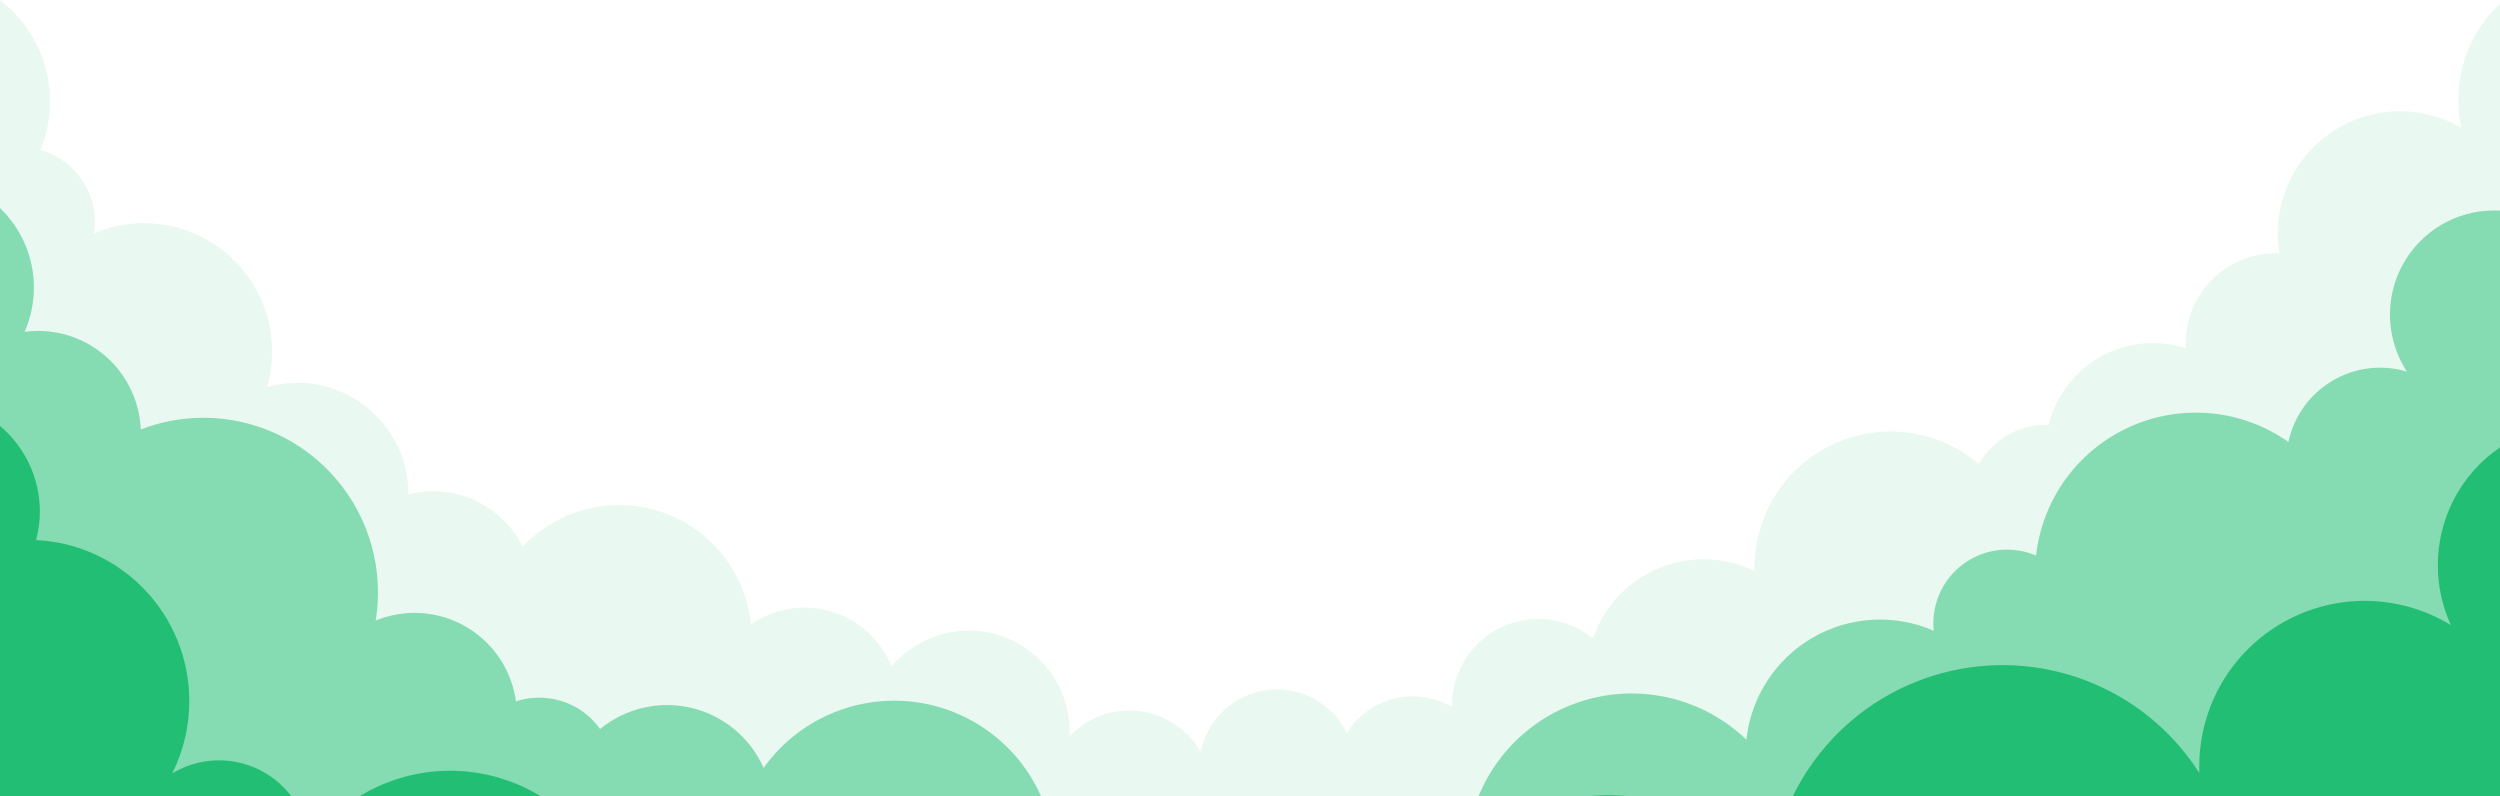
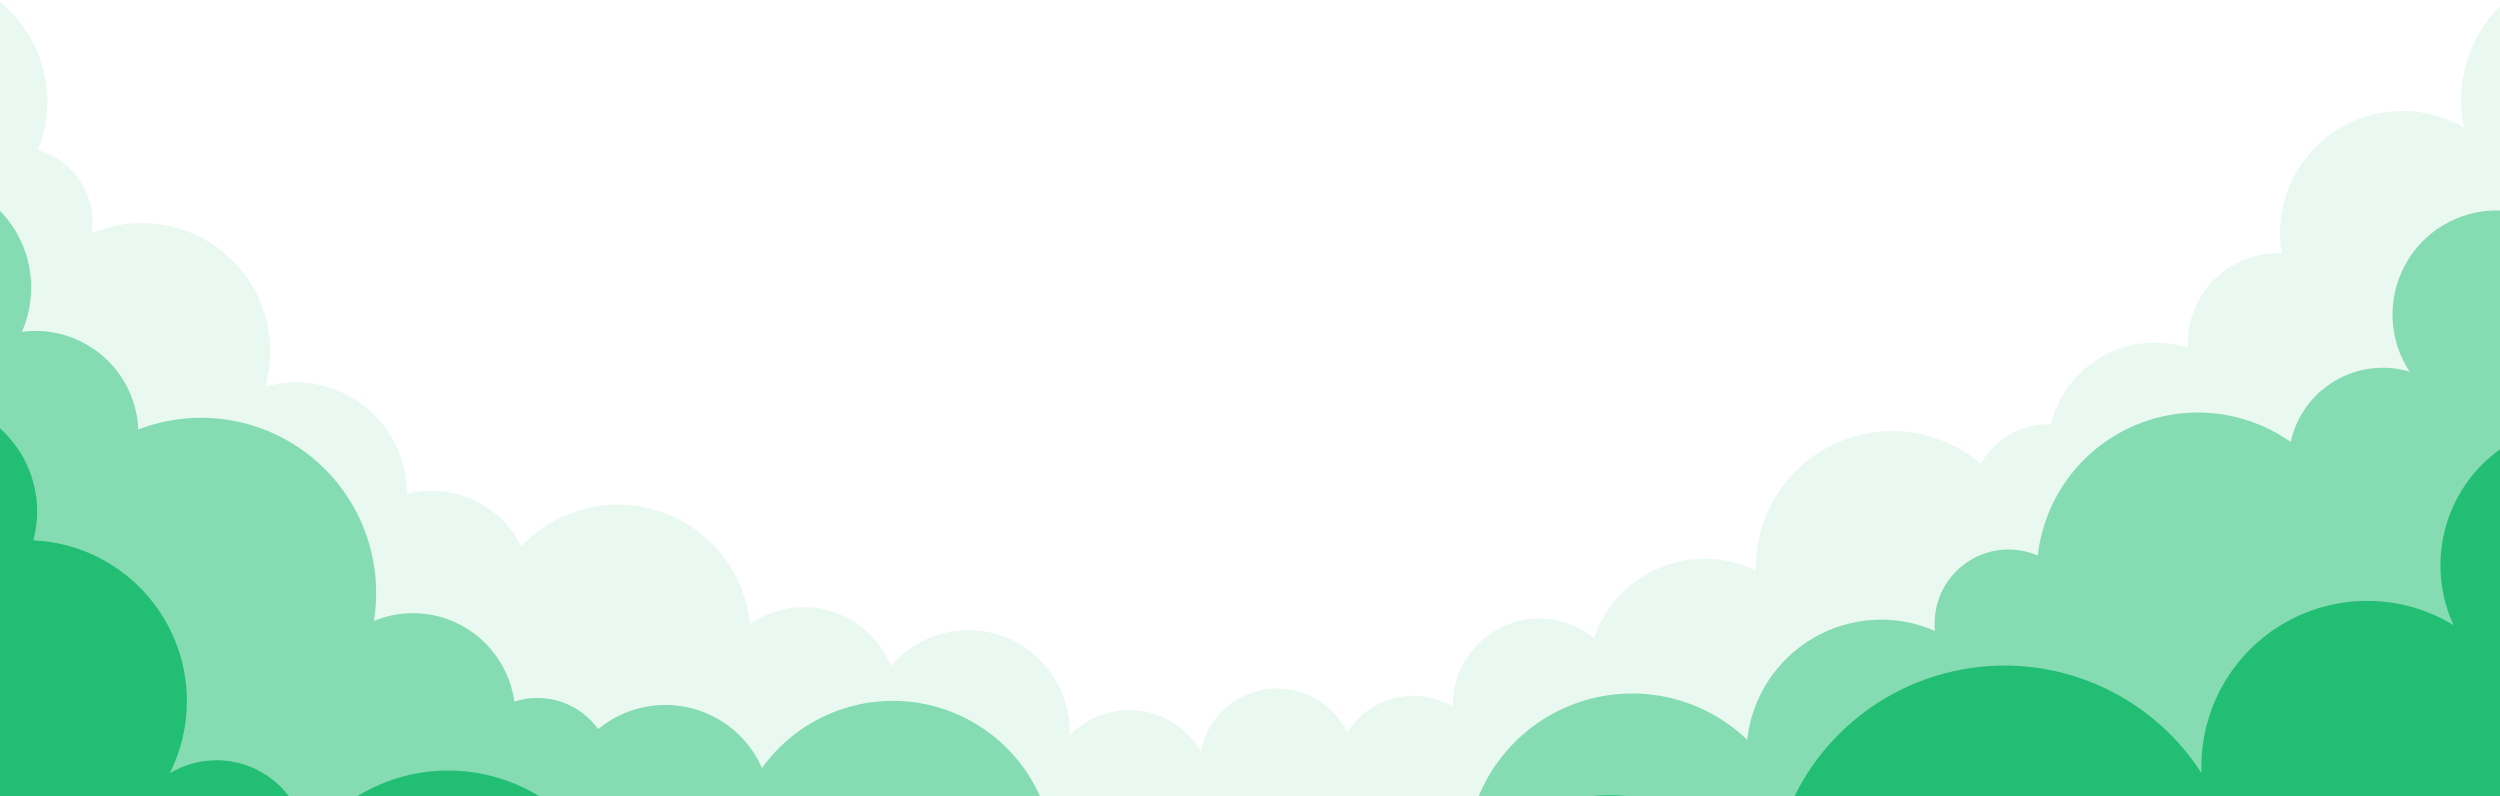
<svg xmlns="http://www.w3.org/2000/svg" width="450" height="143.1" viewBox="0 0 450 143.1">
-   <path d="M442.51 18a24.14 24.14 0 0 0 .53 5 22 22 0 0 0-32.75 22.6h-.69a16.17 16.17 0 0 0-16.17 16.17v.91a19.28 19.28 0 0 0-24.65 13.78h-.49a13.83 13.83 0 0 0-12.08 7.09 24.48 24.48 0 0 0-40.39 18.63v.63a20.83 20.83 0 0 0-9.18-2.14 21 21 0 0 0-19.9 14.25 15.53 15.53 0 0 0-25.37 12v.36a14 14 0 0 0-18.94 4.66 14 14 0 0 0-26.3 3.41 14.81 14.81 0 0 0-23.58-2.85v-.82a18.18 18.18 0 0 0-32.08-11.71 16.85 16.85 0 0 0-25.32-7.55 23.82 23.82 0 0 0-41.07-14 17.9 17.9 0 0 0-16.07-10 17.63 17.63 0 0 0-4.5.6v-.11a20 20 0 0 0-20-20 19.67 19.67 0 0 0-5.45.78 23.07 23.07 0 0 0-31.13-27.69 13.47 13.47 0 0 0-9.64-15 23 23 0 0 0 1.71-8.72 23 23 0 0 0-9-18.28v209.53h450v-208.88a23.67 23.67 0 0 0-7.49 17.35z" fill="#22be73" opacity=".1" />
-   <path d="M448.94 37.88a18.75 18.75 0 0 0-15.7 29 16.89 16.89 0 0 0-21.33 12.67 28.94 28.94 0 0 0-45.42 20.45 13.27 13.27 0 0 0-18.49 12.14 13 13 0 0 0 .08 1.4 24.19 24.19 0 0 0-33.73 19.6 29.79 29.79 0 0 0-49.87 15.7 14 14 0 0 0-23 5.69 17.15 17.15 0 0 0-27.37.85 16.33 16.33 0 0 0-25.12-7.4 28.9 28.9 0 0 0-51.54-9.76 19 19 0 0 0-29.43-7 13.44 13.44 0 0 0-11.02-5.64 13.13 13.13 0 0 0-4.13.66 18.42 18.42 0 0 0-18.24-15.92 18.24 18.24 0 0 0-7 1.39 31.46 31.46 0 0 0-31-36.52 31.29 31.29 0 0 0-11.29 2.11 18.52 18.52 0 0 0-18.5-17.74 19.12 19.12 0 0 0-2.41.17 19.78 19.78 0 0 0 1.67-8 19.81 19.81 0 0 0-6.1-14.28v172.08h450v-171.62c-.35-.02-.71-.03-1.06-.03z" fill="#22be73" opacity=".5" />
-   <path d="M438.81 101.77a25.65 25.65 0 0 0 2.36 10.76 29.77 29.77 0 0 0-45.3 25.41v1.19a42 42 0 0 0-77.37 20.87 33.27 33.27 0 0 0-62.21 16.43v.58a16 16 0 0 0-24.06 9.23 16.89 16.89 0 0 0-25.39-5.92 17.31 17.31 0 0 0-32-12.86 35 35 0 0 0-63.16-3.46 31.23 31.23 0 0 0-56-12.28 16.31 16.31 0 0 0-24.68-12.51 28.9 28.9 0 0 0 3.07-13 29 29 0 0 0-27.58-29 19.93 19.93 0 0 0 .69-5.15 20.17 20.17 0 0 0-7.18-15.39v132.86h450v-129a25.65 25.65 0 0 0-11.19 21.24z" fill="#22be73" />
+   <path d="M443 18a23.47 23.47 0 0 0 .54 5 22 22 0 0 0-32.83 22.6h-.69a16.19 16.19 0 0 0-16.22 16.09c0 .31 0 .61.05.91a19.35 19.35 0 0 0-24.71 13.78h-.49a13.88 13.88 0 0 0-12.11 7.09 24.55 24.55 0 0 0-40.48 18.63v.63a21 21 0 0 0-29.14 12.11 15.57 15.57 0 0 0-25.42 12v.36a14 14 0 0 0-19 4.66 14 14 0 0 0-26.36 3.41 14.86 14.86 0 0 0-23.63-2.85v-.82a18.22 18.22 0 0 0-32.14-11.71 16.91 16.91 0 0 0-25.38-7.55 23.89 23.89 0 0 0-41.16-14 18 18 0 0 0-16.1-10 17.65 17.65 0 0 0-4.51.6v-.11a20 20 0 0 0-20-20 19.74 19.74 0 0 0-5.46.78 23.12 23.12 0 0 0-31.29-27.61 13.46 13.46 0 0 0-9.66-15 23 23 0 0 0 1.71-8.73 23 23 0 0 0-9.02-18.27v209.53h451v-208.88a23.65 23.65 0 0 0-7.5 17.35z" fill="#22be73" opacity=".1" />
+   <path d="M449.43 37.88a18.74 18.74 0 0 0-15.72 29 17 17 0 0 0-21.39 12.67 29 29 0 0 0-45.52 20.45 13.3 13.3 0 0 0-18.57 12.16 13 13 0 0 0 .07 1.4 24.26 24.26 0 0 0-33.81 19.6 29.88 29.88 0 0 0-50 15.7 14.07 14.07 0 0 0-23.06 5.69 17.22 17.22 0 0 0-27.44.85 16.38 16.38 0 0 0-25.17-7.4 29 29 0 0 0-51.66-9.76 19 19 0 0 0-29.49-7 13.47 13.47 0 0 0-10.94-5.61 13.26 13.26 0 0 0-4.15.66 18.43 18.43 0 0 0-25.28-14.53 31.51 31.51 0 0 0-42.41-34.46 18.53 18.53 0 0 0-18.53-17.74 19.28 19.28 0 0 0-2.42.17 19.78 19.78 0 0 0 1.67-8 19.77 19.77 0 0 0-6.11-14.28v172.08h451v-171.62c-.35-.02-.71-.03-1.07-.03z" fill="#22be73" opacity=".5" />
+   <path d="M439.28 101.77a25.51 25.51 0 0 0 2.37 10.76 29.85 29.85 0 0 0-45.4 25.41v1.19a42.15 42.15 0 0 0-77.54 20.87 33.36 33.36 0 0 0-62.35 16.43v.58a16.08 16.08 0 0 0-24.11 9.23 17 17 0 0 0-25.45-5.92 17.35 17.35 0 0 0-32.06-12.86 35.14 35.14 0 0 0-63.31-3.46 31.33 31.33 0 0 0-56.17-12.28 16.35 16.35 0 0 0-24.7-12.54 28.91 28.91 0 0 0 3.08-13 29 29 0 0 0-27.64-28.92 20.38 20.38 0 0 0 .69-5.15 20.16 20.16 0 0 0-7.19-15.44v132.86h451v-129a25.65 25.65 0 0 0-11.22 21.24z" fill="#22be73" />
</svg>
